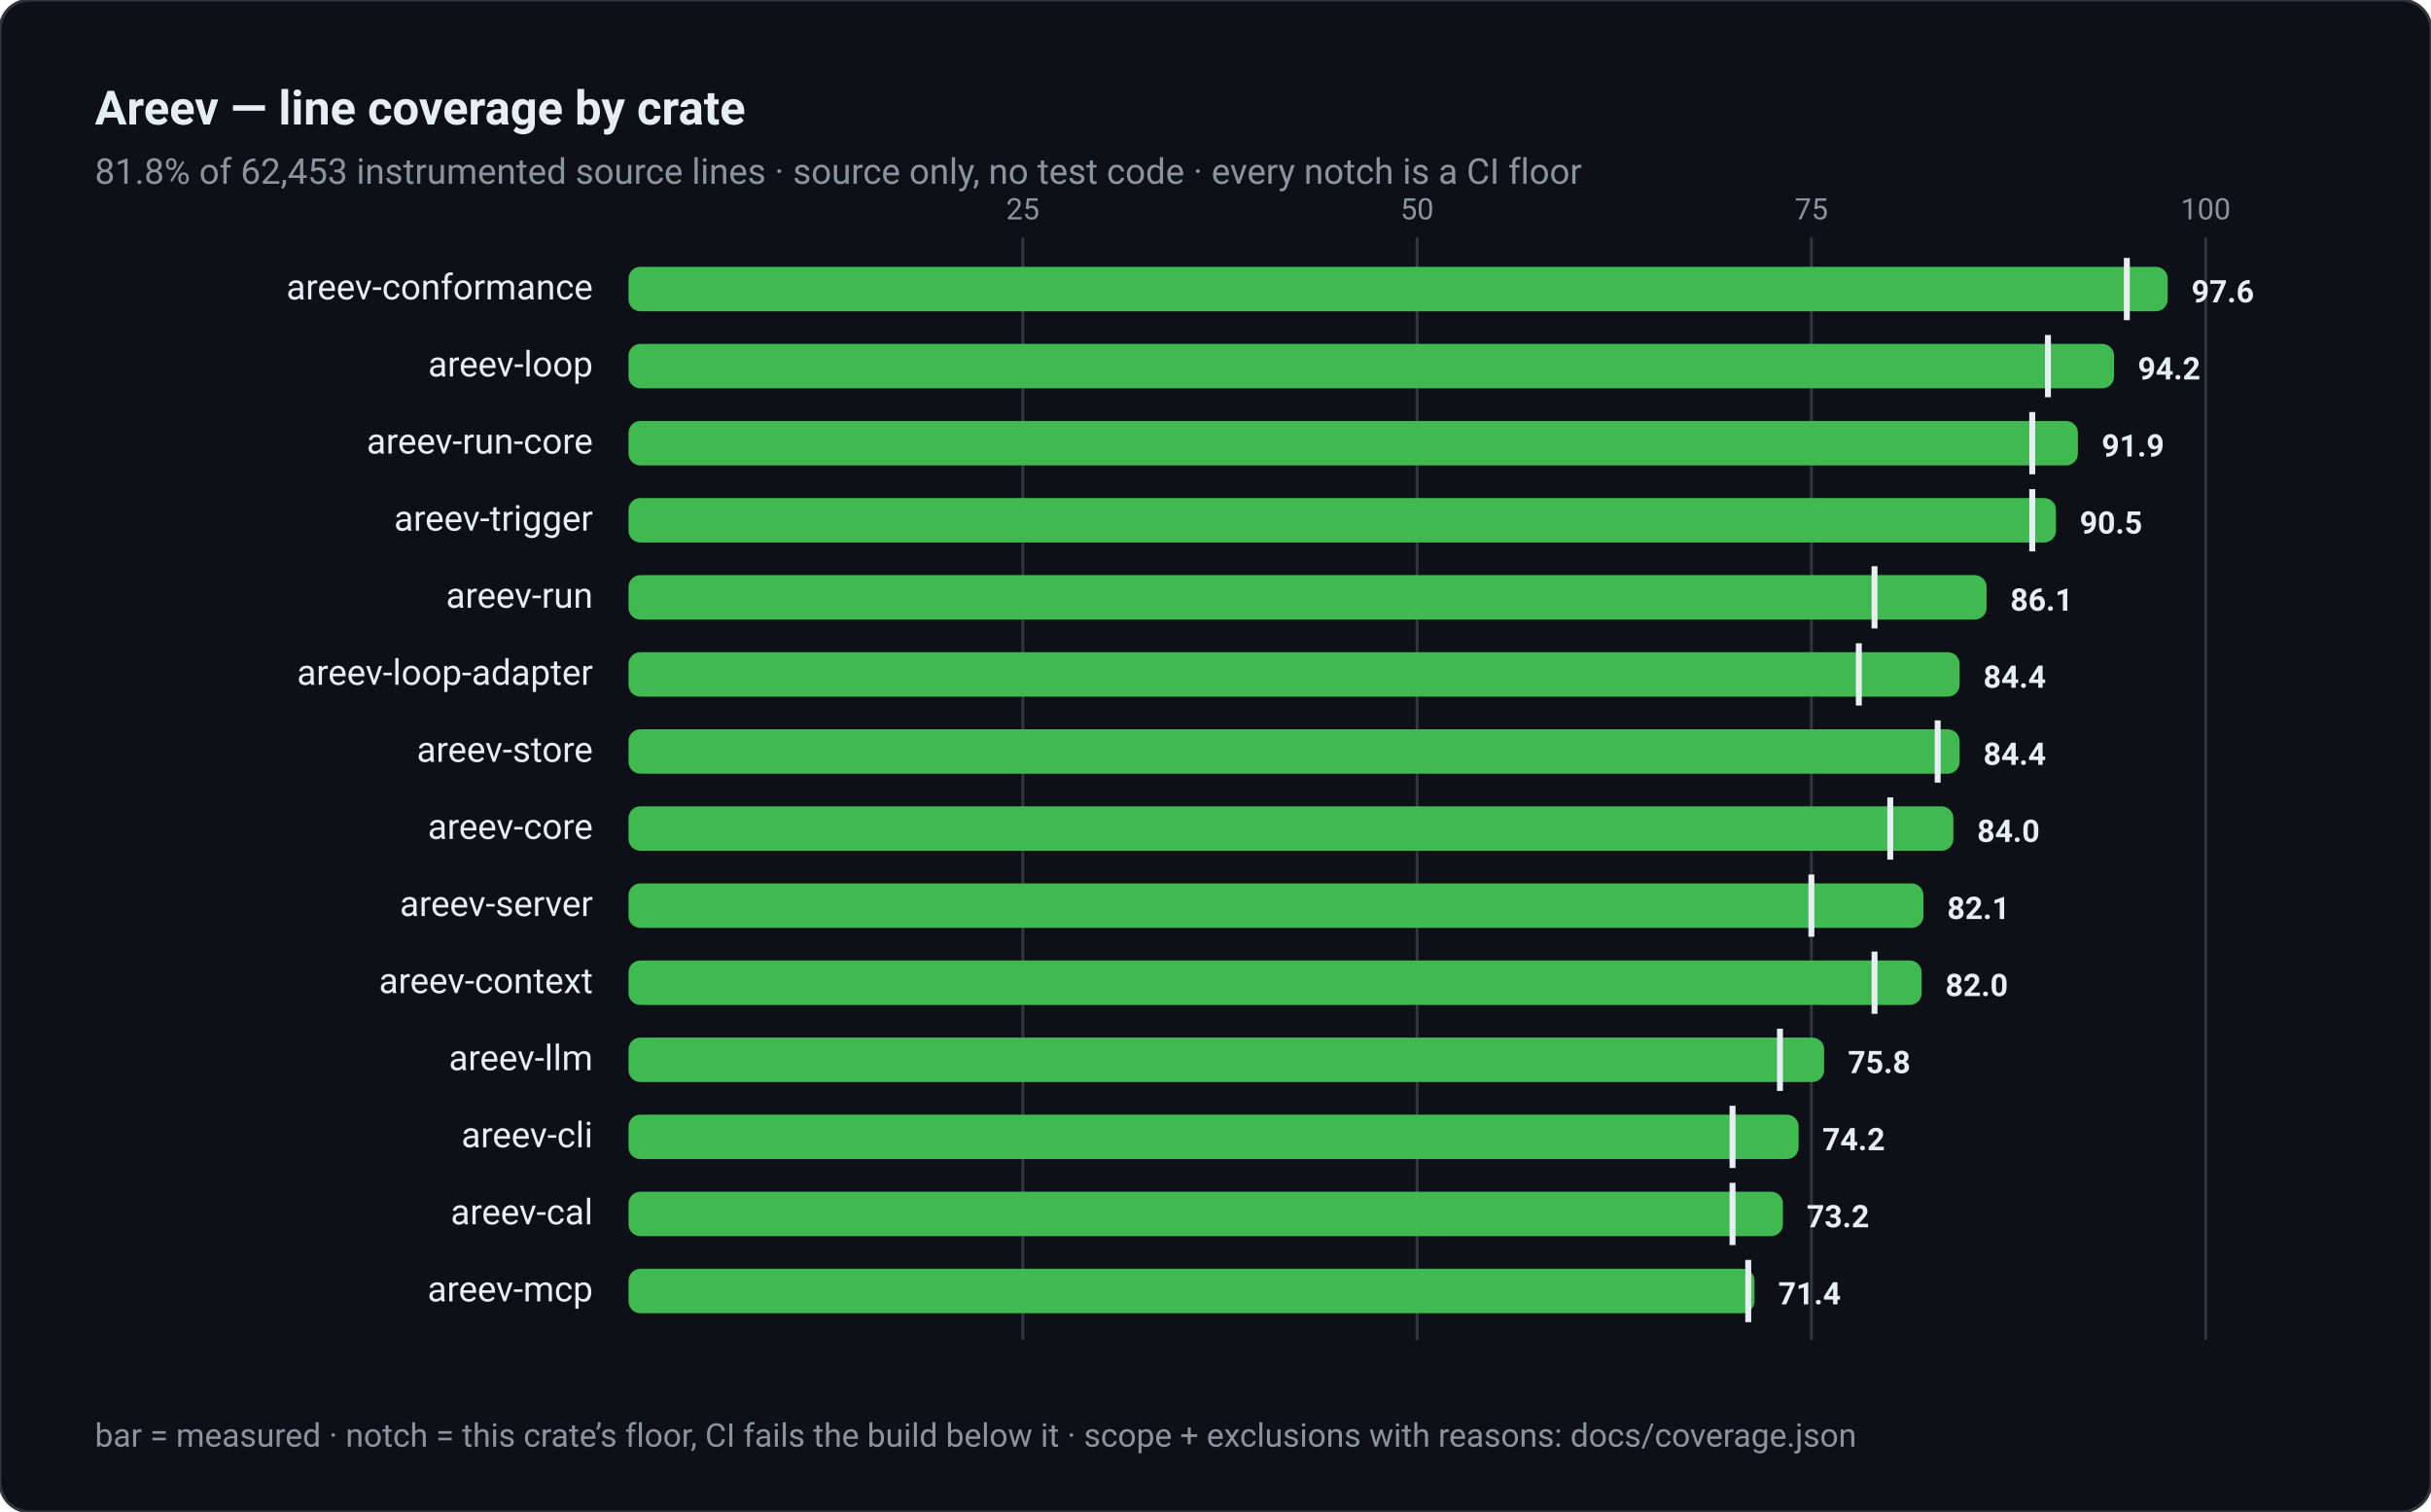
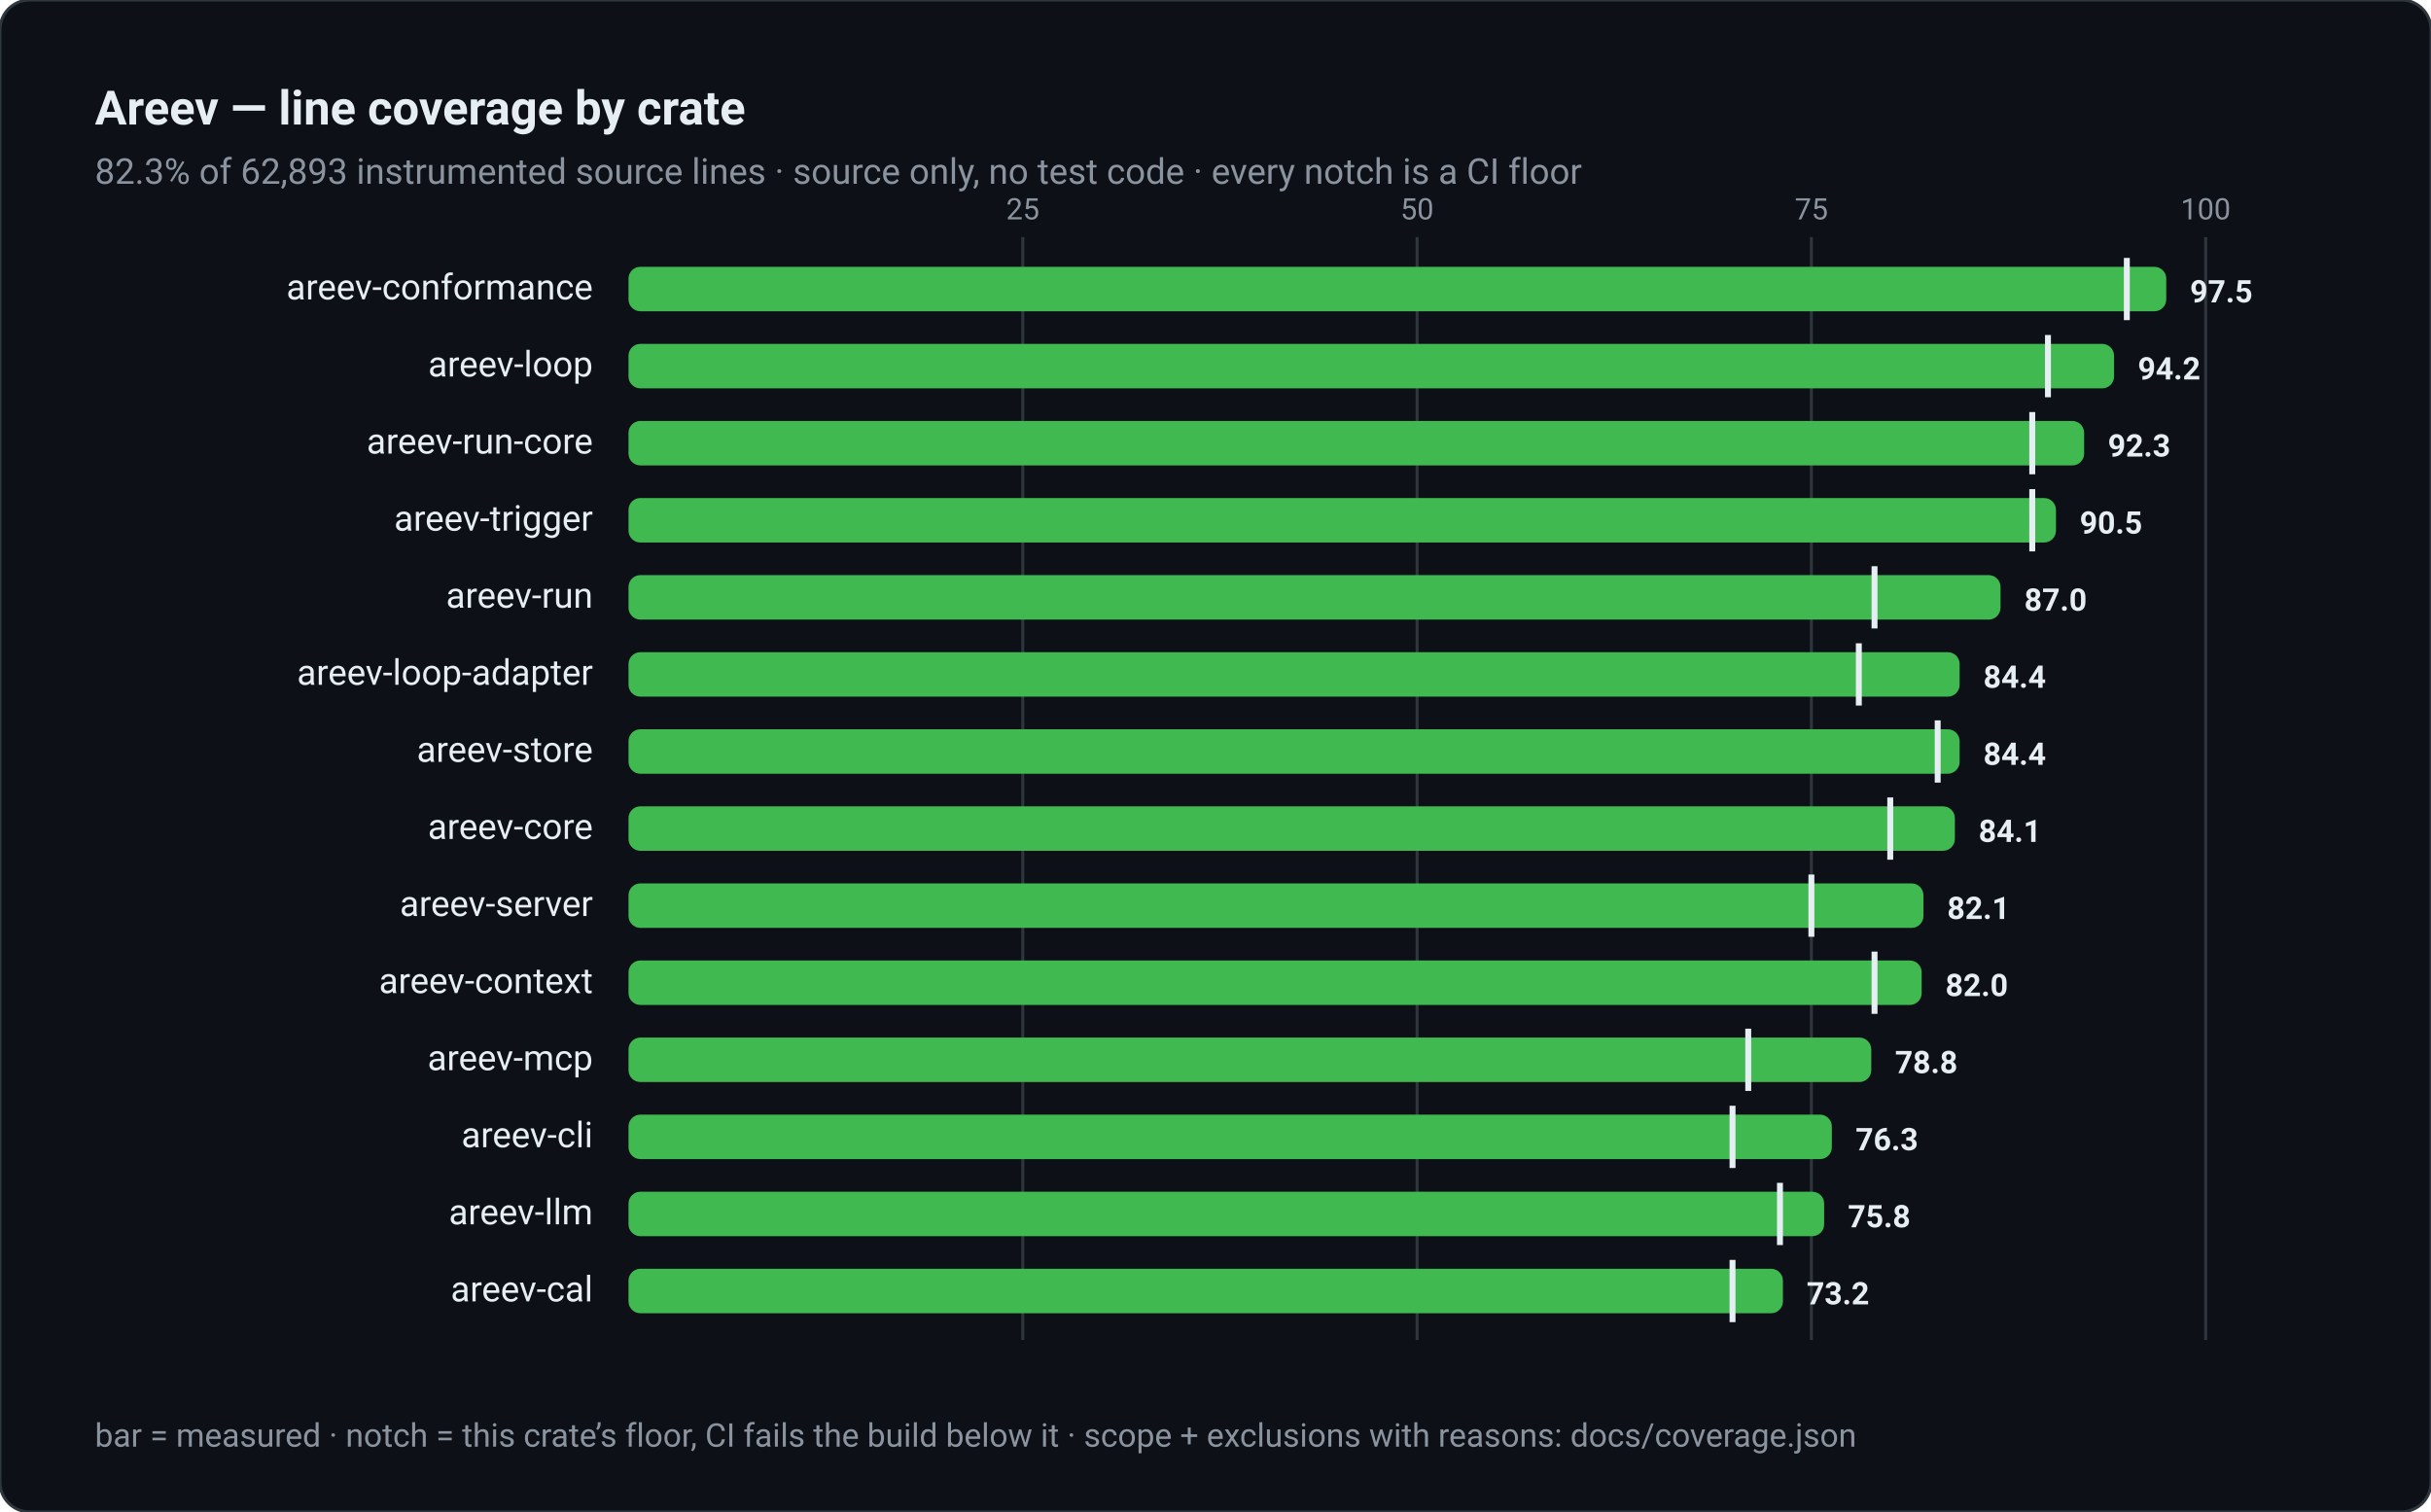
- <svg xmlns="http://www.w3.org/2000/svg" width="820" height="510" viewBox="0 0 820 510" role="img" aria-label="Areev line coverage by crate: 81.8% overall, each crate gated by its own CI floor">
+ <svg xmlns="http://www.w3.org/2000/svg" width="820" height="510" viewBox="0 0 820 510" role="img" aria-label="Areev line coverage by crate: 82.3% overall, each crate gated by its own CI floor">
  <style>text{font-family:ui-sans-serif,-apple-system,"Segoe UI",Roboto,Helvetica,Arial,sans-serif}.n{font-weight:700;font-variant-numeric:tabular-nums}.v{font-weight:600;font-variant-numeric:tabular-nums}</style>
  <rect width="820" height="510" rx="10" fill="#0d1117" stroke="#30363d" />
  <text x="32" y="42" class="n" font-size="16" fill="#e6edf3">Areev — line coverage by crate</text>
-   <text x="32" y="62" font-size="12" fill="#8b949e">81.8% of 62,453 instrumented source lines · source only, no test code · every notch is a CI floor</text>
+   <text x="32" y="62" font-size="12" fill="#8b949e">82.3% of 62,893 instrumented source lines · source only, no test code · every notch is a CI floor</text>
  <path d="M345.0 80V452" stroke="#30363d" stroke-width="1" />
  <text x="345.0" y="74" font-size="10" fill="#8b949e" text-anchor="middle">25</text>
  <path d="M478.0 80V452" stroke="#30363d" stroke-width="1" />
  <text x="478.0" y="74" font-size="10" fill="#8b949e" text-anchor="middle">50</text>
  <path d="M611.0 80V452" stroke="#30363d" stroke-width="1" />
  <text x="611.0" y="74" font-size="10" fill="#8b949e" text-anchor="middle">75</text>
  <path d="M744.0 80V452" stroke="#30363d" stroke-width="1" />
  <text x="744.0" y="74" font-size="10" fill="#8b949e" text-anchor="middle">100</text>
  <text x="200" y="101" font-size="12" fill="#e6edf3" text-anchor="end">areev-conformance</text>
-   <rect x="212" y="90" width="519.2" height="15" rx="4" fill="#3fb950" />
+   <rect x="212" y="90" width="518.7" height="15" rx="4" fill="#3fb950" />
  <rect x="716.4" y="87" width="2" height="21" fill="#e6edf3" />
-   <text x="739.2" y="102" class="v" font-size="10.5" fill="#e6edf3">97.6</text>
+   <text x="738.7" y="102" class="v" font-size="10.5" fill="#e6edf3">97.5</text>
  <text x="200" y="127" font-size="12" fill="#e6edf3" text-anchor="end">areev-loop</text>
  <rect x="212" y="116" width="501.1" height="15" rx="4" fill="#3fb950" />
  <rect x="689.8" y="113" width="2" height="21" fill="#e6edf3" />
  <text x="721.1" y="128" class="v" font-size="10.5" fill="#e6edf3">94.2</text>
  <text x="200" y="153" font-size="12" fill="#e6edf3" text-anchor="end">areev-run-core</text>
-   <rect x="212" y="142" width="488.9" height="15" rx="4" fill="#3fb950" />
+   <rect x="212" y="142" width="491.0" height="15" rx="4" fill="#3fb950" />
  <rect x="684.5" y="139" width="2" height="21" fill="#e6edf3" />
-   <text x="708.9" y="154" class="v" font-size="10.5" fill="#e6edf3">91.9</text>
+   <text x="711.0" y="154" class="v" font-size="10.5" fill="#e6edf3">92.3</text>
  <text x="200" y="179" font-size="12" fill="#e6edf3" text-anchor="end">areev-trigger</text>
  <rect x="212" y="168" width="481.5" height="15" rx="4" fill="#3fb950" />
  <rect x="684.5" y="165" width="2" height="21" fill="#e6edf3" />
  <text x="701.5" y="180" class="v" font-size="10.5" fill="#e6edf3">90.5</text>
  <text x="200" y="205" font-size="12" fill="#e6edf3" text-anchor="end">areev-run</text>
-   <rect x="212" y="194" width="458.1" height="15" rx="4" fill="#3fb950" />
+   <rect x="212" y="194" width="462.8" height="15" rx="4" fill="#3fb950" />
  <rect x="631.3" y="191" width="2" height="21" fill="#e6edf3" />
-   <text x="678.1" y="206" class="v" font-size="10.5" fill="#e6edf3">86.1</text>
+   <text x="682.8" y="206" class="v" font-size="10.5" fill="#e6edf3">87.0</text>
  <text x="200" y="231" font-size="12" fill="#e6edf3" text-anchor="end">areev-loop-adapter</text>
  <rect x="212" y="220" width="449.0" height="15" rx="4" fill="#3fb950" />
  <rect x="626.0" y="217" width="2" height="21" fill="#e6edf3" />
  <text x="669.0" y="232" class="v" font-size="10.5" fill="#e6edf3">84.4</text>
  <text x="200" y="257" font-size="12" fill="#e6edf3" text-anchor="end">areev-store</text>
  <rect x="212" y="246" width="449.0" height="15" rx="4" fill="#3fb950" />
  <rect x="652.6" y="243" width="2" height="21" fill="#e6edf3" />
  <text x="669.0" y="258" class="v" font-size="10.5" fill="#e6edf3">84.4</text>
  <text x="200" y="283" font-size="12" fill="#e6edf3" text-anchor="end">areev-core</text>
-   <rect x="212" y="272" width="446.9" height="15" rx="4" fill="#3fb950" />
+   <rect x="212" y="272" width="447.4" height="15" rx="4" fill="#3fb950" />
  <rect x="636.6" y="269" width="2" height="21" fill="#e6edf3" />
-   <text x="666.9" y="284" class="v" font-size="10.5" fill="#e6edf3">84.0</text>
+   <text x="667.4" y="284" class="v" font-size="10.5" fill="#e6edf3">84.1</text>
  <text x="200" y="309" font-size="12" fill="#e6edf3" text-anchor="end">areev-server</text>
  <rect x="212" y="298" width="436.8" height="15" rx="4" fill="#3fb950" />
  <rect x="610.0" y="295" width="2" height="21" fill="#e6edf3" />
  <text x="656.8" y="310" class="v" font-size="10.5" fill="#e6edf3">82.1</text>
  <text x="200" y="335" font-size="12" fill="#e6edf3" text-anchor="end">areev-context</text>
  <rect x="212" y="324" width="436.2" height="15" rx="4" fill="#3fb950" />
  <rect x="631.3" y="321" width="2" height="21" fill="#e6edf3" />
  <text x="656.2" y="336" class="v" font-size="10.5" fill="#e6edf3">82.0</text>
-   <text x="200" y="361" font-size="12" fill="#e6edf3" text-anchor="end">areev-llm</text>
-   <rect x="212" y="350" width="403.3" height="15" rx="4" fill="#3fb950" />
-   <rect x="599.4" y="347" width="2" height="21" fill="#e6edf3" />
-   <text x="623.3" y="362" class="v" font-size="10.5" fill="#e6edf3">75.8</text>
+   <text x="200" y="361" font-size="12" fill="#e6edf3" text-anchor="end">areev-mcp</text>
+   <rect x="212" y="350" width="419.2" height="15" rx="4" fill="#3fb950" />
+   <rect x="588.7" y="347" width="2" height="21" fill="#e6edf3" />
+   <text x="639.2" y="362" class="v" font-size="10.5" fill="#e6edf3">78.8</text>
  <text x="200" y="387" font-size="12" fill="#e6edf3" text-anchor="end">areev-cli</text>
-   <rect x="212" y="376" width="394.7" height="15" rx="4" fill="#3fb950" />
+   <rect x="212" y="376" width="405.9" height="15" rx="4" fill="#3fb950" />
  <rect x="583.4" y="373" width="2" height="21" fill="#e6edf3" />
-   <text x="614.7" y="388" class="v" font-size="10.5" fill="#e6edf3">74.2</text>
-   <text x="200" y="413" font-size="12" fill="#e6edf3" text-anchor="end">areev-cal</text>
-   <rect x="212" y="402" width="389.4" height="15" rx="4" fill="#3fb950" />
-   <rect x="583.4" y="399" width="2" height="21" fill="#e6edf3" />
-   <text x="609.4" y="414" class="v" font-size="10.5" fill="#e6edf3">73.2</text>
-   <text x="200" y="439" font-size="12" fill="#e6edf3" text-anchor="end">areev-mcp</text>
-   <rect x="212" y="428" width="379.8" height="15" rx="4" fill="#3fb950" />
-   <rect x="588.7" y="425" width="2" height="21" fill="#e6edf3" />
-   <text x="599.8" y="440" class="v" font-size="10.5" fill="#e6edf3">71.4</text>
+   <text x="625.9" y="388" class="v" font-size="10.5" fill="#e6edf3">76.3</text>
+   <text x="200" y="413" font-size="12" fill="#e6edf3" text-anchor="end">areev-llm</text>
+   <rect x="212" y="402" width="403.3" height="15" rx="4" fill="#3fb950" />
+   <rect x="599.4" y="399" width="2" height="21" fill="#e6edf3" />
+   <text x="623.3" y="414" class="v" font-size="10.5" fill="#e6edf3">75.8</text>
+   <text x="200" y="439" font-size="12" fill="#e6edf3" text-anchor="end">areev-cal</text>
+   <rect x="212" y="428" width="389.4" height="15" rx="4" fill="#3fb950" />
+   <rect x="583.4" y="425" width="2" height="21" fill="#e6edf3" />
+   <text x="609.4" y="440" class="v" font-size="10.5" fill="#e6edf3">73.2</text>
  <text x="32" y="488" font-size="11" fill="#8b949e">bar = measured · notch = this crate’s floor, CI fails the build below it · scope + exclusions with reasons: docs/coverage.json</text>
</svg>
